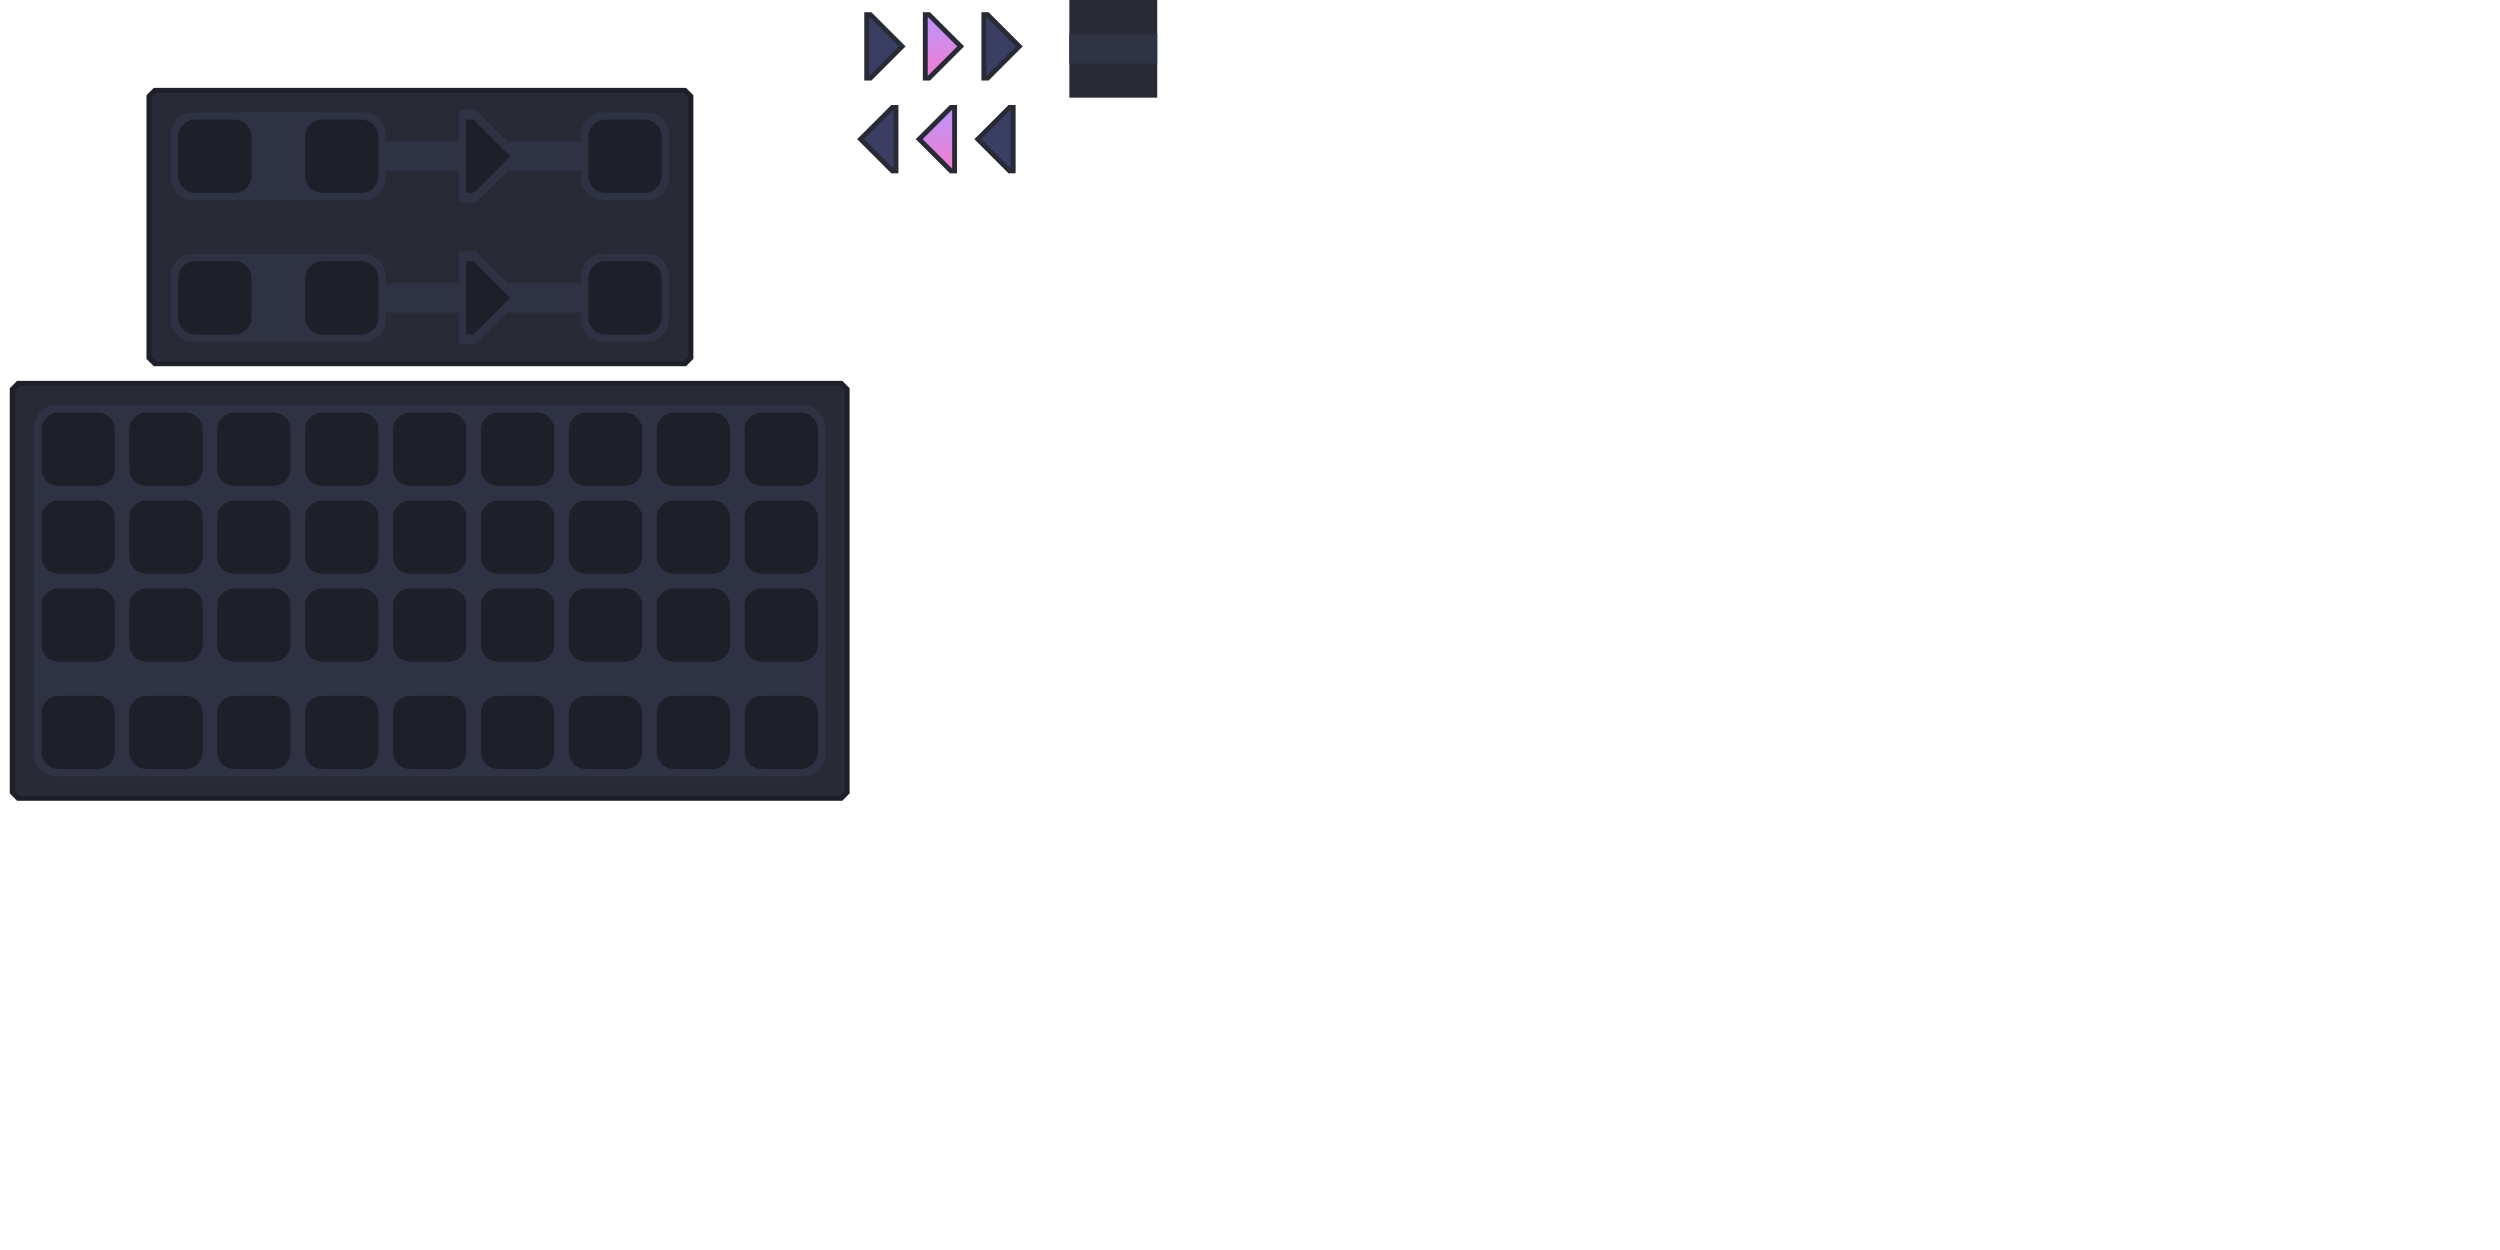
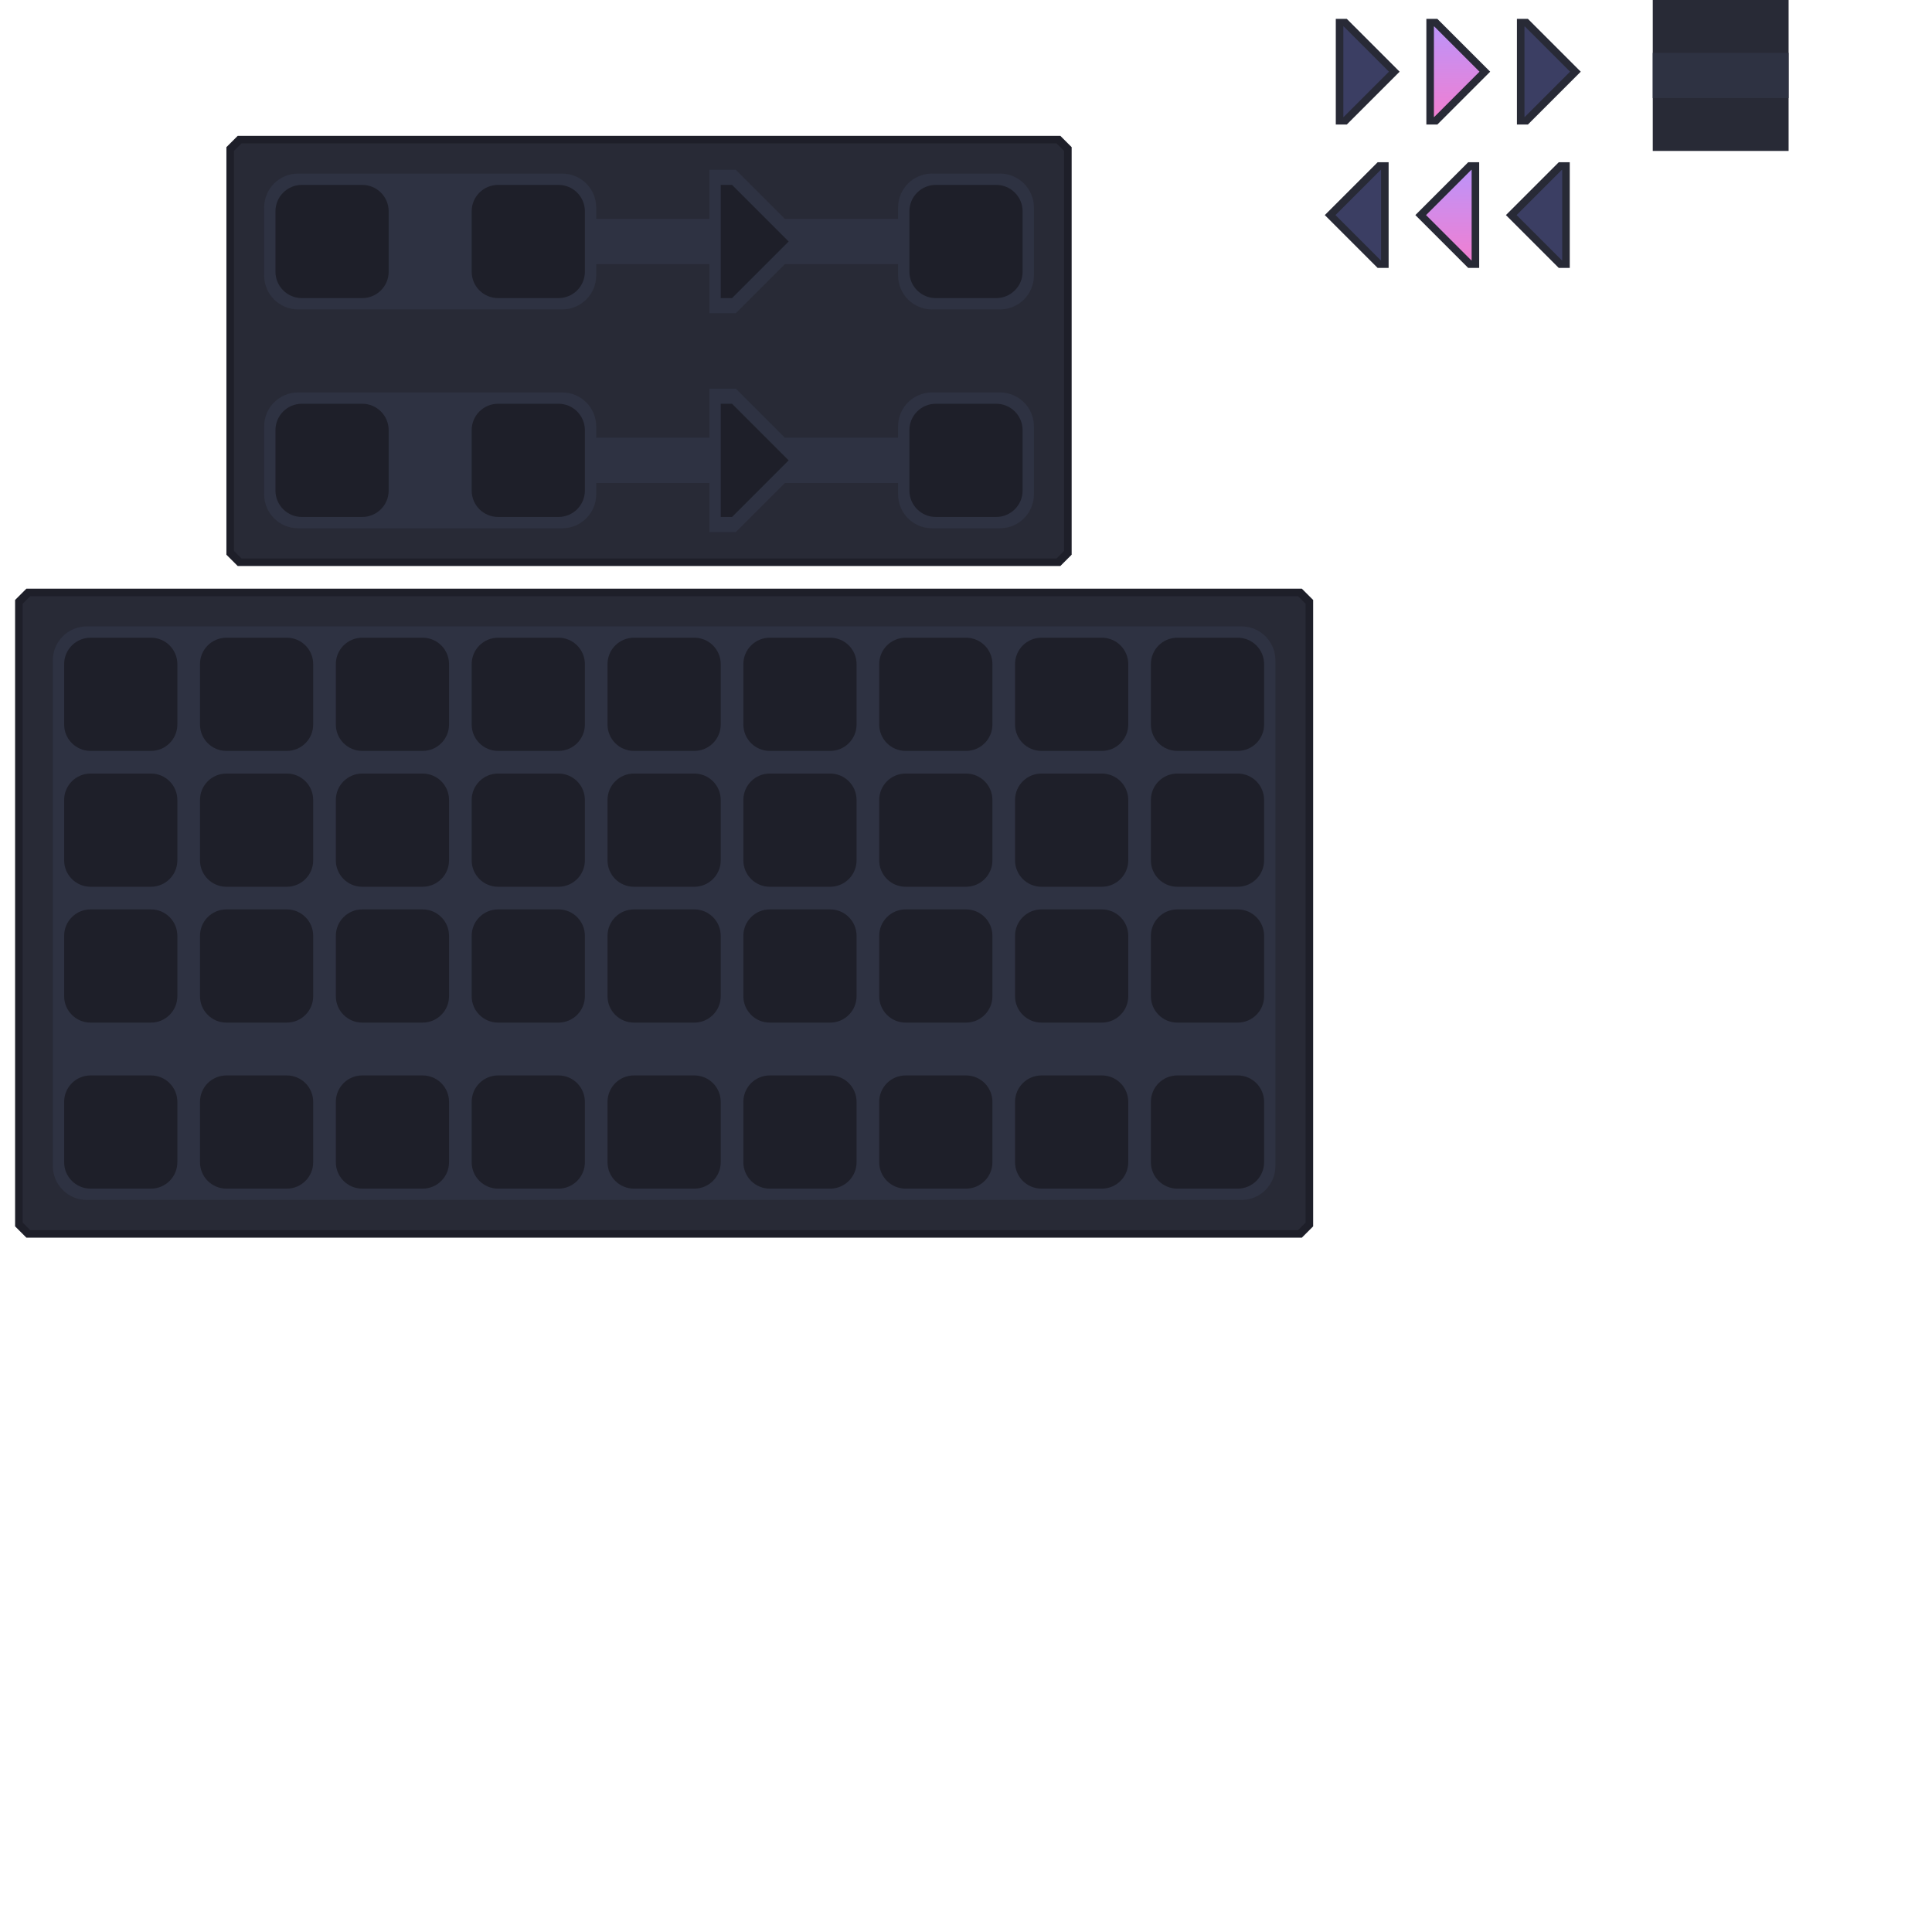
- <svg xmlns="http://www.w3.org/2000/svg" xmlns:xlink="http://www.w3.org/1999/xlink" version="1.1" id="svg2" width="2048" height="1024" viewBox="0 0 2048 1024" xml:space="preserve">
+ <svg xmlns="http://www.w3.org/2000/svg" xmlns:xlink="http://www.w3.org/1999/xlink" version="1.1" id="svg2" width="1024" height="1024" viewBox="0 0 1024 1024" xml:space="preserve">
  <defs id="defs6">
    <linearGradient id="linearGradient2">
      <stop style="stop-color:#bd93f9;stop-opacity:1;" offset="0" id="stop2" />
      <stop style="stop-color:#ff79c6;stop-opacity:1;" offset="1" id="stop3" />
    </linearGradient>
    <linearGradient xlink:href="#linearGradient2" id="linearGradient6" gradientUnits="userSpaceOnUse" x1="42" y1="10" x2="42" y2="72" gradientTransform="translate(48)" />
    <linearGradient xlink:href="#linearGradient2" id="linearGradient7" gradientUnits="userSpaceOnUse" gradientTransform="matrix(-1,0,0,1,152,76)" x1="42" y1="10" x2="42" y2="72" />
  </defs>
  <g id="g48" transform="translate(256.625,-853.875)" style="display:inline">
    <rect style="opacity:1;fill:#282a36;fill-rule:evenodd;stroke-width:2;stroke-linecap:square;stroke-linejoin:round;stroke-miterlimit:0" id="rect48" width="72" height="80" x="619.375" y="853.875" rx="0" ry="0" />
    <rect style="opacity:1;fill:#2e3242;fill-rule:evenodd;stroke-width:2;stroke-linecap:square;stroke-linejoin:round;stroke-miterlimit:0" id="rect49" width="72" height="24" x="619.375" y="881.875" />
  </g>
  <g id="g1077" transform="translate(670,4)">
    <path style="fill:#3b3e63;fill-opacity:1;stroke:#282a36;stroke-width:4;stroke-linecap:butt;stroke-linejoin:miter;stroke-dasharray:none;stroke-opacity:1" d="m 160,84 v 52 h -3 l -26,-26 26,-26 z" id="path1061-9" />
    <path style="fill:url(#linearGradient7);fill-opacity:1;stroke:#282a36;stroke-width:4;stroke-linecap:butt;stroke-linejoin:miter;stroke-dasharray:none;stroke-opacity:1" d="m 112,84 v 52 h -3 L 83,110 109,84 Z" id="path1061-1-6" />
    <path style="fill:#3b3e63;fill-opacity:1;stroke:#282a36;stroke-width:4;stroke-linecap:butt;stroke-linejoin:miter;stroke-dasharray:none;stroke-opacity:1" d="m 64,84 v 52 H 61 L 35,110 61,84 Z" id="path1061-2-3" />
    <path style="fill:#3b3e63;fill-opacity:1;stroke:#282a36;stroke-width:4;stroke-linecap:butt;stroke-linejoin:miter;stroke-dasharray:none;stroke-opacity:1" d="m 136,8 v 52 h 3 L 165,34 139,8 Z" id="path1061-2" />
    <path style="fill:url(#linearGradient6);fill-opacity:1;stroke:#282a36;stroke-width:4;stroke-linecap:butt;stroke-linejoin:miter;stroke-dasharray:none;stroke-opacity:1" d="m 88,8 v 52 h 3 L 117,34 91,8 Z" id="path1061-1" />
    <path style="fill:#3b3e63;fill-opacity:1;stroke:#282a36;stroke-width:4;stroke-linecap:butt;stroke-linejoin:miter;stroke-dasharray:none;stroke-opacity:1" d="m 40,8 v 52 h 3 L 69,34 43,8 Z" id="path1061" />
  </g>
  <g id="g1134-0" style="display:inline">
    <g id="path6627-6-9">
      <path style="color:#000000;fill:#282a36;-inkscape-stroke:none" d="m 15,314 -5,5 v 330 l 5,5 h 674 l 5,-5 V 319 l -5,-5 z" id="path3-3" />
      <path style="color:#000000;fill:#1e1f29;-inkscape-stroke:none" d="m 14,312 -6,6 v 332 l 6,6 h 676 l 6,-6 V 318 l -6,-6 z m 2,4 h 672 l 4,4 v 328 l -4,4 H 16 l -4,-4 V 320 Z" id="path4" />
    </g>
    <g id="g2-5">
      <rect style="display:inline;fill:#2e3242;fill-rule:evenodd;stroke-width:3.992;stroke-linecap:square;stroke-linejoin:round;stroke-miterlimit:0" id="rect53" width="648" height="304" x="28" y="332" rx="18" ry="18" />
      <g id="g62-3-5" style="display:inline" transform="translate(0,232)">
        <rect style="display:inline;fill:#1e1f29;fill-rule:evenodd;stroke-width:2;stroke-linecap:square;stroke-linejoin:round;stroke-miterlimit:0" id="rect54-6-4" width="60" height="60" x="610" y="338" rx="14" ry="14" />
        <rect style="display:inline;fill:#1e1f29;fill-rule:evenodd;stroke-width:2;stroke-linecap:square;stroke-linejoin:round;stroke-miterlimit:0" id="rect55-1-7" width="60" height="60" x="538" y="338" rx="14" ry="14" />
        <rect style="display:inline;fill:#1e1f29;fill-rule:evenodd;stroke-width:2;stroke-linecap:square;stroke-linejoin:round;stroke-miterlimit:0" id="rect56-0-6" width="60" height="60" x="466" y="338" rx="14" ry="14" />
        <rect style="display:inline;fill:#1e1f29;fill-rule:evenodd;stroke-width:2;stroke-linecap:square;stroke-linejoin:round;stroke-miterlimit:0" id="rect57-6-5" width="60" height="60" x="394" y="338" rx="14" ry="14" />
        <rect style="display:inline;fill:#1e1f29;fill-rule:evenodd;stroke-width:2;stroke-linecap:square;stroke-linejoin:round;stroke-miterlimit:0" id="rect58-3-6" width="60" height="60" x="322" y="338" rx="14" ry="14" />
        <rect style="display:inline;fill:#1e1f29;fill-rule:evenodd;stroke-width:2;stroke-linecap:square;stroke-linejoin:round;stroke-miterlimit:0" id="rect59-2-9" width="60" height="60" x="250" y="338" rx="14" ry="14" />
        <rect style="display:inline;fill:#1e1f29;fill-rule:evenodd;stroke-width:2;stroke-linecap:square;stroke-linejoin:round;stroke-miterlimit:0" id="rect60-0-3" width="60" height="60" x="178" y="338" rx="14" ry="14" />
        <rect style="display:inline;fill:#1e1f29;fill-rule:evenodd;stroke-width:2;stroke-linecap:square;stroke-linejoin:round;stroke-miterlimit:0" id="rect61-6-7" width="60" height="60" x="106" y="338" rx="14" ry="14" />
        <rect style="display:inline;fill:#1e1f29;fill-rule:evenodd;stroke-width:2;stroke-linecap:square;stroke-linejoin:round;stroke-miterlimit:0" id="rect62-1-4" width="60" height="60" x="34" y="338" rx="14" ry="14" />
      </g>
      <g id="g62-3" style="display:inline" transform="translate(0,144)">
        <rect style="display:inline;fill:#1e1f29;fill-rule:evenodd;stroke-width:2;stroke-linecap:square;stroke-linejoin:round;stroke-miterlimit:0" id="rect54-6" width="60" height="60" x="610" y="338" rx="14" ry="14" />
        <rect style="display:inline;fill:#1e1f29;fill-rule:evenodd;stroke-width:2;stroke-linecap:square;stroke-linejoin:round;stroke-miterlimit:0" id="rect55-1" width="60" height="60" x="538" y="338" rx="14" ry="14" />
        <rect style="display:inline;fill:#1e1f29;fill-rule:evenodd;stroke-width:2;stroke-linecap:square;stroke-linejoin:round;stroke-miterlimit:0" id="rect56-0" width="60" height="60" x="466" y="338" rx="14" ry="14" />
        <rect style="display:inline;fill:#1e1f29;fill-rule:evenodd;stroke-width:2;stroke-linecap:square;stroke-linejoin:round;stroke-miterlimit:0" id="rect57-6" width="60" height="60" x="394" y="338" rx="14" ry="14" />
        <rect style="display:inline;fill:#1e1f29;fill-rule:evenodd;stroke-width:2;stroke-linecap:square;stroke-linejoin:round;stroke-miterlimit:0" id="rect58-3" width="60" height="60" x="322" y="338" rx="14" ry="14" />
        <rect style="display:inline;fill:#1e1f29;fill-rule:evenodd;stroke-width:2;stroke-linecap:square;stroke-linejoin:round;stroke-miterlimit:0" id="rect59-2" width="60" height="60" x="250" y="338" rx="14" ry="14" />
        <rect style="display:inline;fill:#1e1f29;fill-rule:evenodd;stroke-width:2;stroke-linecap:square;stroke-linejoin:round;stroke-miterlimit:0" id="rect60-0" width="60" height="60" x="178" y="338" rx="14" ry="14" />
        <rect style="display:inline;fill:#1e1f29;fill-rule:evenodd;stroke-width:2;stroke-linecap:square;stroke-linejoin:round;stroke-miterlimit:0" id="rect61-6" width="60" height="60" x="106" y="338" rx="14" ry="14" />
        <rect style="display:inline;fill:#1e1f29;fill-rule:evenodd;stroke-width:2;stroke-linecap:square;stroke-linejoin:round;stroke-miterlimit:0" id="rect62-1" width="60" height="60" x="34" y="338" rx="14" ry="14" />
      </g>
      <g id="g62" style="display:inline" transform="translate(0,72)">
        <rect style="display:inline;fill:#1e1f29;fill-rule:evenodd;stroke-width:2;stroke-linecap:square;stroke-linejoin:round;stroke-miterlimit:0" id="rect54" width="60" height="60" x="610" y="338" rx="14" ry="14" />
        <rect style="display:inline;fill:#1e1f29;fill-rule:evenodd;stroke-width:2;stroke-linecap:square;stroke-linejoin:round;stroke-miterlimit:0" id="rect55" width="60" height="60" x="538" y="338" rx="14" ry="14" />
        <rect style="display:inline;fill:#1e1f29;fill-rule:evenodd;stroke-width:2;stroke-linecap:square;stroke-linejoin:round;stroke-miterlimit:0" id="rect56" width="60" height="60" x="466" y="338" rx="14" ry="14" />
        <rect style="display:inline;fill:#1e1f29;fill-rule:evenodd;stroke-width:2;stroke-linecap:square;stroke-linejoin:round;stroke-miterlimit:0" id="rect57" width="60" height="60" x="394" y="338" rx="14" ry="14" />
        <rect style="display:inline;fill:#1e1f29;fill-rule:evenodd;stroke-width:2;stroke-linecap:square;stroke-linejoin:round;stroke-miterlimit:0" id="rect58" width="60" height="60" x="322" y="338" rx="14" ry="14" />
        <rect style="display:inline;fill:#1e1f29;fill-rule:evenodd;stroke-width:2;stroke-linecap:square;stroke-linejoin:round;stroke-miterlimit:0" id="rect59" width="60" height="60" x="250" y="338" rx="14" ry="14" />
        <rect style="display:inline;fill:#1e1f29;fill-rule:evenodd;stroke-width:2;stroke-linecap:square;stroke-linejoin:round;stroke-miterlimit:0" id="rect60" width="60" height="60" x="178" y="338" rx="14" ry="14" />
        <rect style="display:inline;fill:#1e1f29;fill-rule:evenodd;stroke-width:2;stroke-linecap:square;stroke-linejoin:round;stroke-miterlimit:0" id="rect61" width="60" height="60" x="106" y="338" rx="14" ry="14" />
        <rect style="display:inline;fill:#1e1f29;fill-rule:evenodd;stroke-width:2;stroke-linecap:square;stroke-linejoin:round;stroke-miterlimit:0" id="rect62" width="60" height="60" x="34" y="338" rx="14" ry="14" />
      </g>
      <g id="g53" style="display:inline">
        <rect style="display:inline;fill:#1e1f29;fill-rule:evenodd;stroke-width:2;stroke-linecap:square;stroke-linejoin:round;stroke-miterlimit:0" id="rect1-2" width="60" height="60" x="610" y="338" rx="14" ry="14" />
        <rect style="display:inline;fill:#1e1f29;fill-rule:evenodd;stroke-width:2;stroke-linecap:square;stroke-linejoin:round;stroke-miterlimit:0" id="rect1-2-9" width="60" height="60" x="538" y="338" rx="14" ry="14" />
        <rect style="display:inline;fill:#1e1f29;fill-rule:evenodd;stroke-width:2;stroke-linecap:square;stroke-linejoin:round;stroke-miterlimit:0" id="rect1-2-9-3" width="60" height="60" x="466" y="338" rx="14" ry="14" />
        <rect style="display:inline;fill:#1e1f29;fill-rule:evenodd;stroke-width:2;stroke-linecap:square;stroke-linejoin:round;stroke-miterlimit:0" id="rect1-2-9-3-1" width="60" height="60" x="394" y="338" rx="14" ry="14" />
        <rect style="display:inline;fill:#1e1f29;fill-rule:evenodd;stroke-width:2;stroke-linecap:square;stroke-linejoin:round;stroke-miterlimit:0" id="rect1-2-9-3-1-9" width="60" height="60" x="322" y="338" rx="14" ry="14" />
        <rect style="display:inline;fill:#1e1f29;fill-rule:evenodd;stroke-width:2;stroke-linecap:square;stroke-linejoin:round;stroke-miterlimit:0" id="rect1-2-9-3-1-9-1" width="60" height="60" x="250" y="338" rx="14" ry="14" />
        <rect style="display:inline;fill:#1e1f29;fill-rule:evenodd;stroke-width:2;stroke-linecap:square;stroke-linejoin:round;stroke-miterlimit:0" id="rect1-2-9-3-1-9-1-4" width="60" height="60" x="178" y="338" rx="14" ry="14" />
        <rect style="display:inline;fill:#1e1f29;fill-rule:evenodd;stroke-width:2;stroke-linecap:square;stroke-linejoin:round;stroke-miterlimit:0" id="rect1-2-9-3-1-9-1-4-8" width="60" height="60" x="106" y="338" rx="14" ry="14" />
        <rect style="display:inline;fill:#1e1f29;fill-rule:evenodd;stroke-width:2;stroke-linecap:square;stroke-linejoin:round;stroke-miterlimit:0" id="rect1-2-9-3-1-9-1-4-8-5" width="60" height="60" x="34" y="338" rx="14" ry="14" />
      </g>
    </g>
  </g>
  <g id="g52" style="display:inline" transform="translate(112,-124)">
    <g id="g14" style="display:inline">
      <path style="color:#000000;fill:#282a36;-inkscape-stroke:none" d="m 15,198 -5,5 v 214 l 5,5 h 434 l 5,-5 V 203 l -5,-5 z" id="path13" />
      <path style="color:#000000;fill:#1e1f29;-inkscape-stroke:none" d="m 14,196 -6,6 v 216 l 6,6 h 436 l 6,-6 V 202 l -6,-6 z m 2,4 h 432 l 4,4 v 212 l -4,4 H 16 l -4,-4 V 204 Z" id="path14" />
    </g>
    <g id="g3">
      <g id="g4" style="display:inline">
        <rect style="display:inline;fill:#2e3242;fill-rule:evenodd;stroke-width:3.992;stroke-linecap:square;stroke-linejoin:round;stroke-miterlimit:0" id="rect14-1" width="72" height="72" x="364" y="332" rx="18" ry="18" />
        <rect style="display:inline;fill:#1e1f29;fill-rule:evenodd;stroke-width:2;stroke-linecap:square;stroke-linejoin:round;stroke-miterlimit:0" id="rect50-2-2" width="60" height="60" x="370" y="338" rx="14" ry="14" />
      </g>
      <g id="g17" style="display:inline" transform="translate(-1120,-136)">
        <path d="m 1486,492 v 24 H 1424 l -26,26 h -14 v -26 h -62 l 10e-5,-24 h 62 v -26 h 14 l 26,26 z" style="display:inline;fill:#2e3242;fill-opacity:1;stroke:#000000;stroke-width:0;stroke-linecap:butt;stroke-linejoin:miter;stroke-miterlimit:4;stroke-dasharray:none;stroke-opacity:1;paint-order:stroke markers fill" id="path666-7-1-9" />
        <path style="display:inline;fill:#1e1f29;fill-opacity:1;stroke:#000000;stroke-width:0;stroke-linecap:butt;stroke-linejoin:miter;stroke-miterlimit:4;stroke-dasharray:none;stroke-opacity:1" d="m 1390,474 h 6 l 30,30 -30,30 h -6 z" id="path43-1" />
      </g>
      <g id="g5" style="display:inline">
        <rect style="display:inline;fill:#2e3242;fill-rule:evenodd;stroke-width:3.992;stroke-linecap:square;stroke-linejoin:round;stroke-miterlimit:0" id="rect14" width="176" height="72" x="28" y="332" rx="18" ry="18" />
        <rect style="display:inline;fill:#1e1f29;fill-rule:evenodd;stroke-width:2;stroke-linecap:square;stroke-linejoin:round;stroke-miterlimit:0" id="rect50" width="60" height="60" x="34" y="338" rx="14" ry="14" />
        <rect style="display:inline;fill:#1e1f29;fill-rule:evenodd;stroke-width:2;stroke-linecap:square;stroke-linejoin:round;stroke-miterlimit:0" id="rect50-2" width="60" height="60" x="138" y="338" rx="14" ry="14" />
      </g>
    </g>
    <g id="g1" style="display:inline" transform="translate(0,-116)">
      <g id="g4-9" style="display:inline">
        <rect style="display:inline;fill:#2e3242;fill-rule:evenodd;stroke-width:3.992;stroke-linecap:square;stroke-linejoin:round;stroke-miterlimit:0" id="rect14-1-1" width="72" height="72" x="364" y="332" rx="18" ry="18" />
        <rect style="display:inline;fill:#1e1f29;fill-rule:evenodd;stroke-width:2;stroke-linecap:square;stroke-linejoin:round;stroke-miterlimit:0" id="rect50-2-2-2" width="60" height="60" x="370" y="338" rx="14" ry="14" />
      </g>
      <g id="g17-7" style="display:inline" transform="translate(-1120,-136)">
        <path d="m 1486,492 v 24 H 1424 l -26,26 h -14 v -26 h -62 l 10e-5,-24 h 62 v -26 h 14 l 26,26 z" style="display:inline;fill:#2e3242;fill-opacity:1;stroke:#000000;stroke-width:0;stroke-linecap:butt;stroke-linejoin:miter;stroke-miterlimit:4;stroke-dasharray:none;stroke-opacity:1;paint-order:stroke markers fill" id="path666-7-1-9-0" />
        <path style="display:inline;fill:#1e1f29;fill-opacity:1;stroke:#000000;stroke-width:0;stroke-linecap:butt;stroke-linejoin:miter;stroke-miterlimit:4;stroke-dasharray:none;stroke-opacity:1" d="m 1390,474 h 6 l 30,30 -30,30 h -6 z" id="path43-1-9" />
      </g>
      <g id="g5-3" style="display:inline">
        <rect style="display:inline;fill:#2e3242;fill-rule:evenodd;stroke-width:3.992;stroke-linecap:square;stroke-linejoin:round;stroke-miterlimit:0" id="rect14-6" width="176" height="72" x="28" y="332" rx="18" ry="18" />
        <rect style="display:inline;fill:#1e1f29;fill-rule:evenodd;stroke-width:2;stroke-linecap:square;stroke-linejoin:round;stroke-miterlimit:0" id="rect50-0" width="60" height="60" x="34" y="338" rx="14" ry="14" />
        <rect style="display:inline;fill:#1e1f29;fill-rule:evenodd;stroke-width:2;stroke-linecap:square;stroke-linejoin:round;stroke-miterlimit:0" id="rect50-2-6" width="60" height="60" x="138" y="338" rx="14" ry="14" />
      </g>
    </g>
  </g>
</svg>
